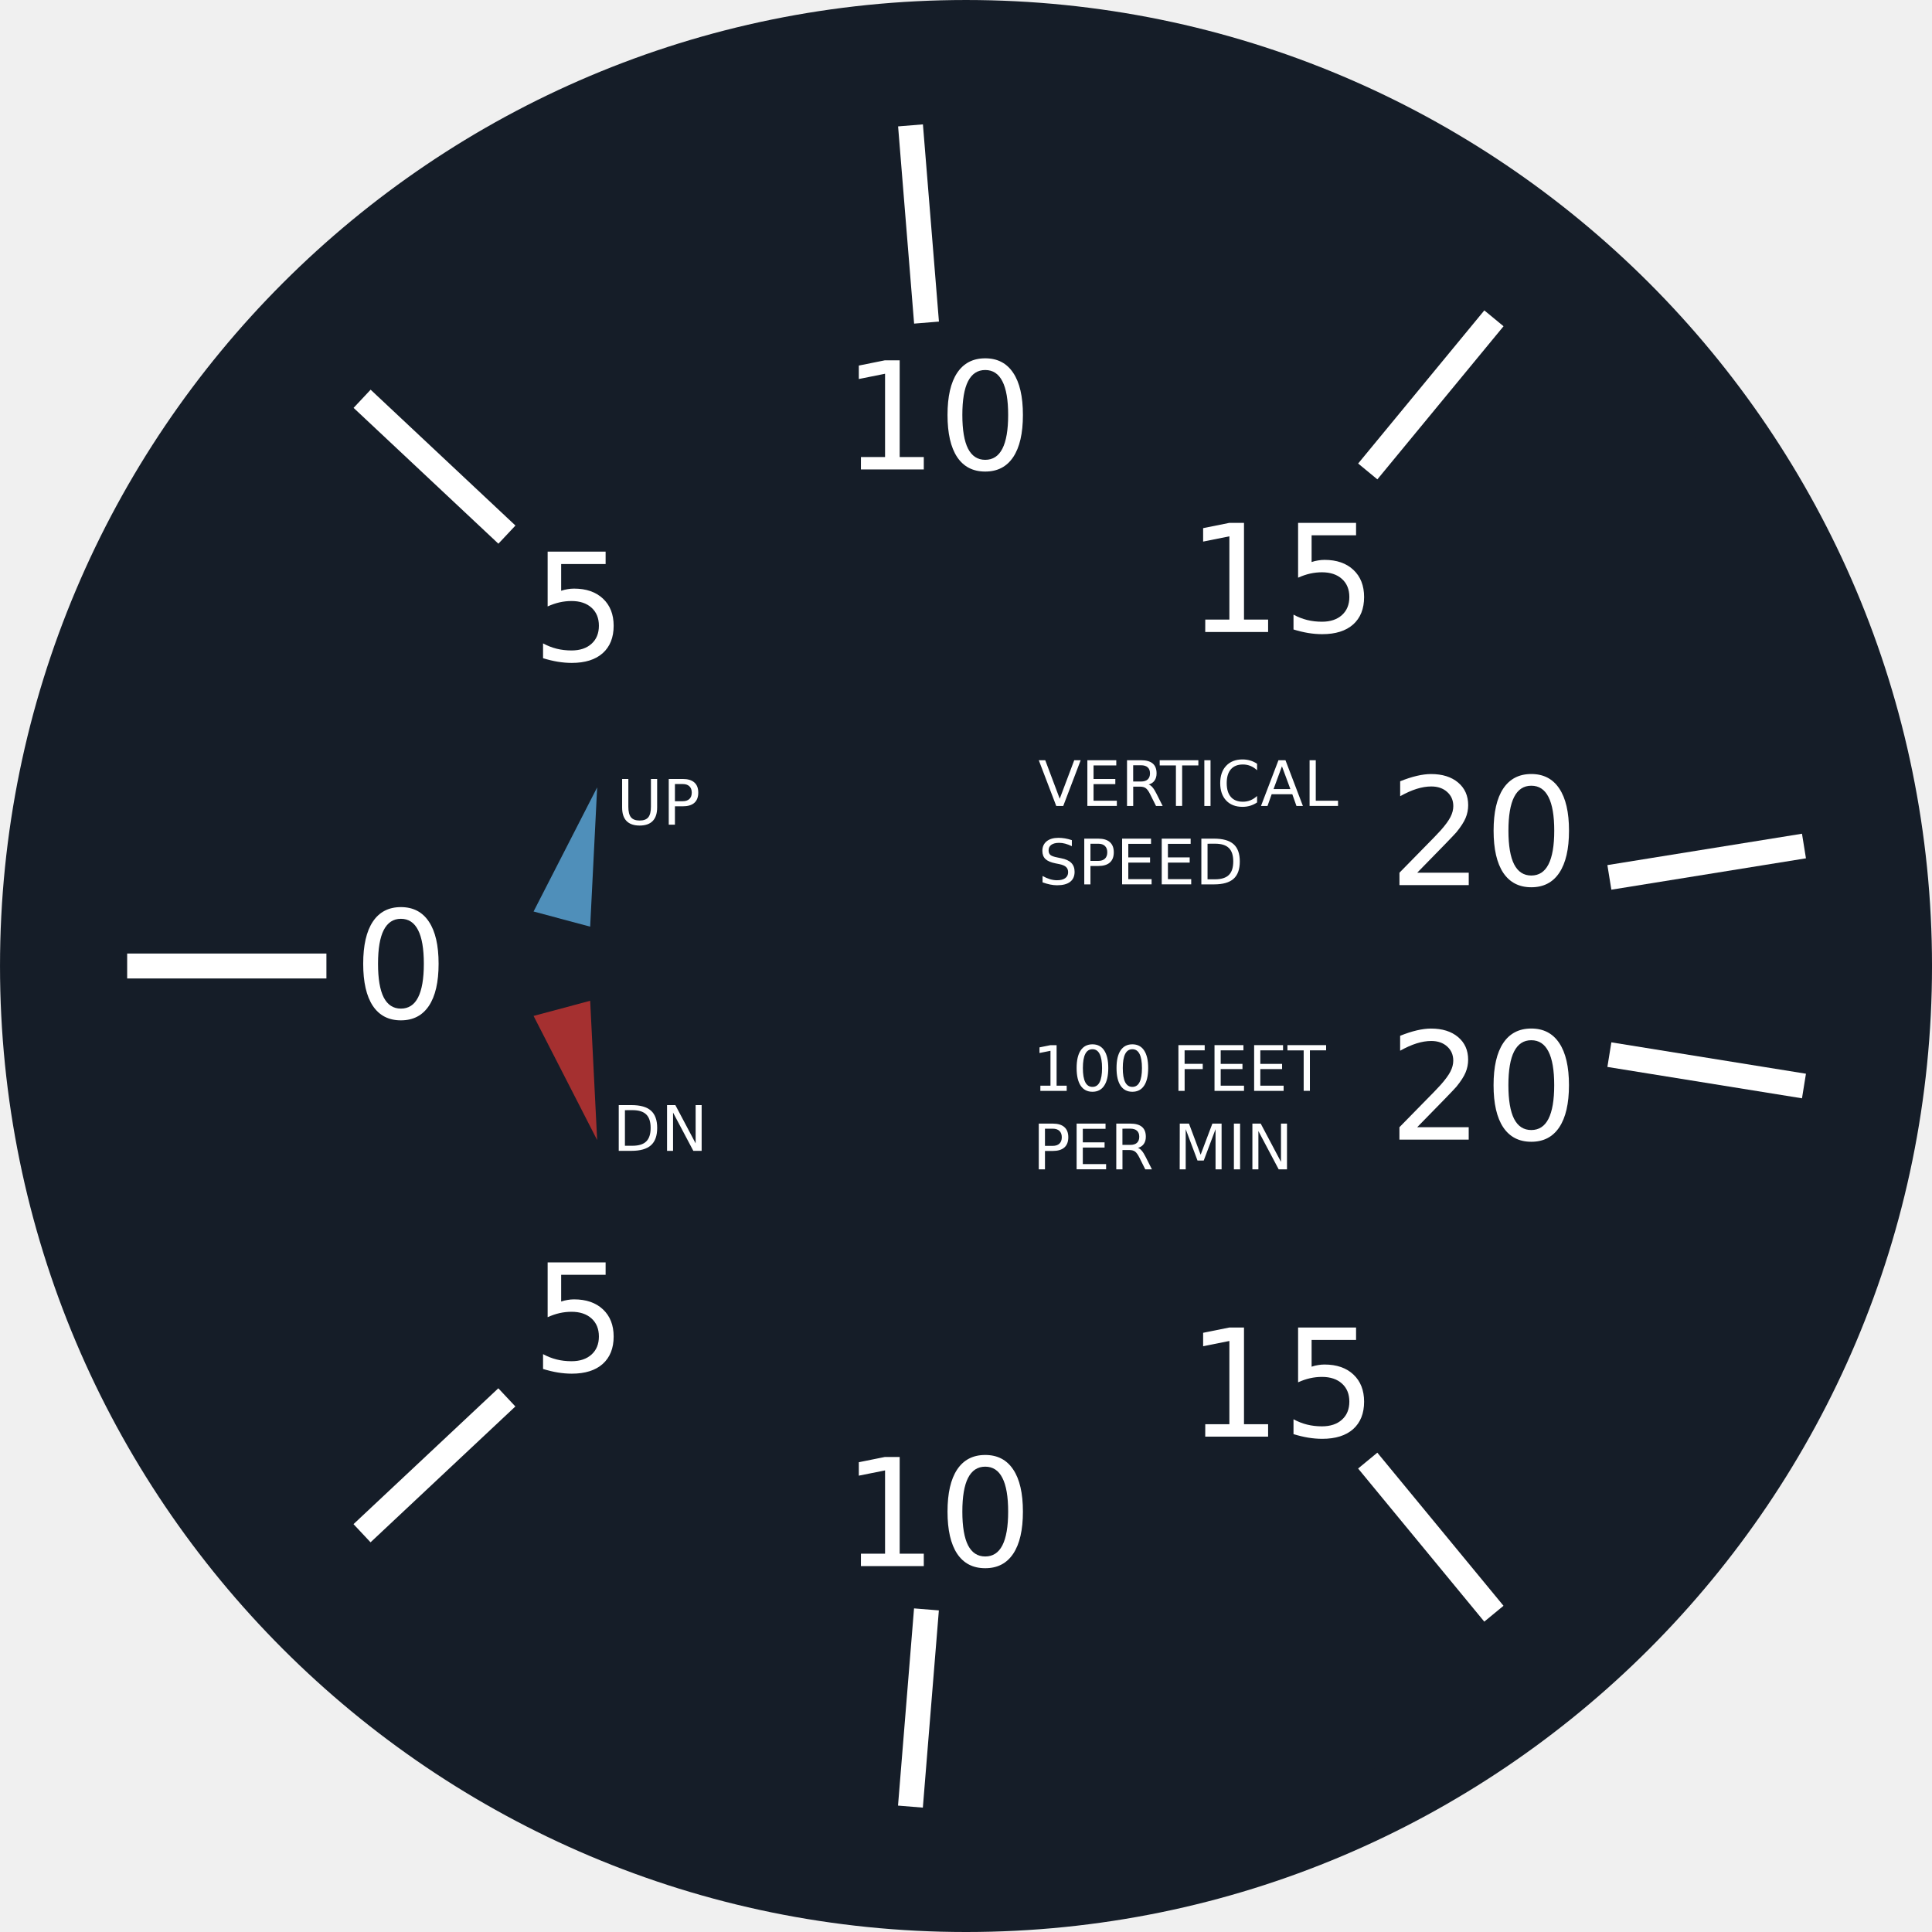
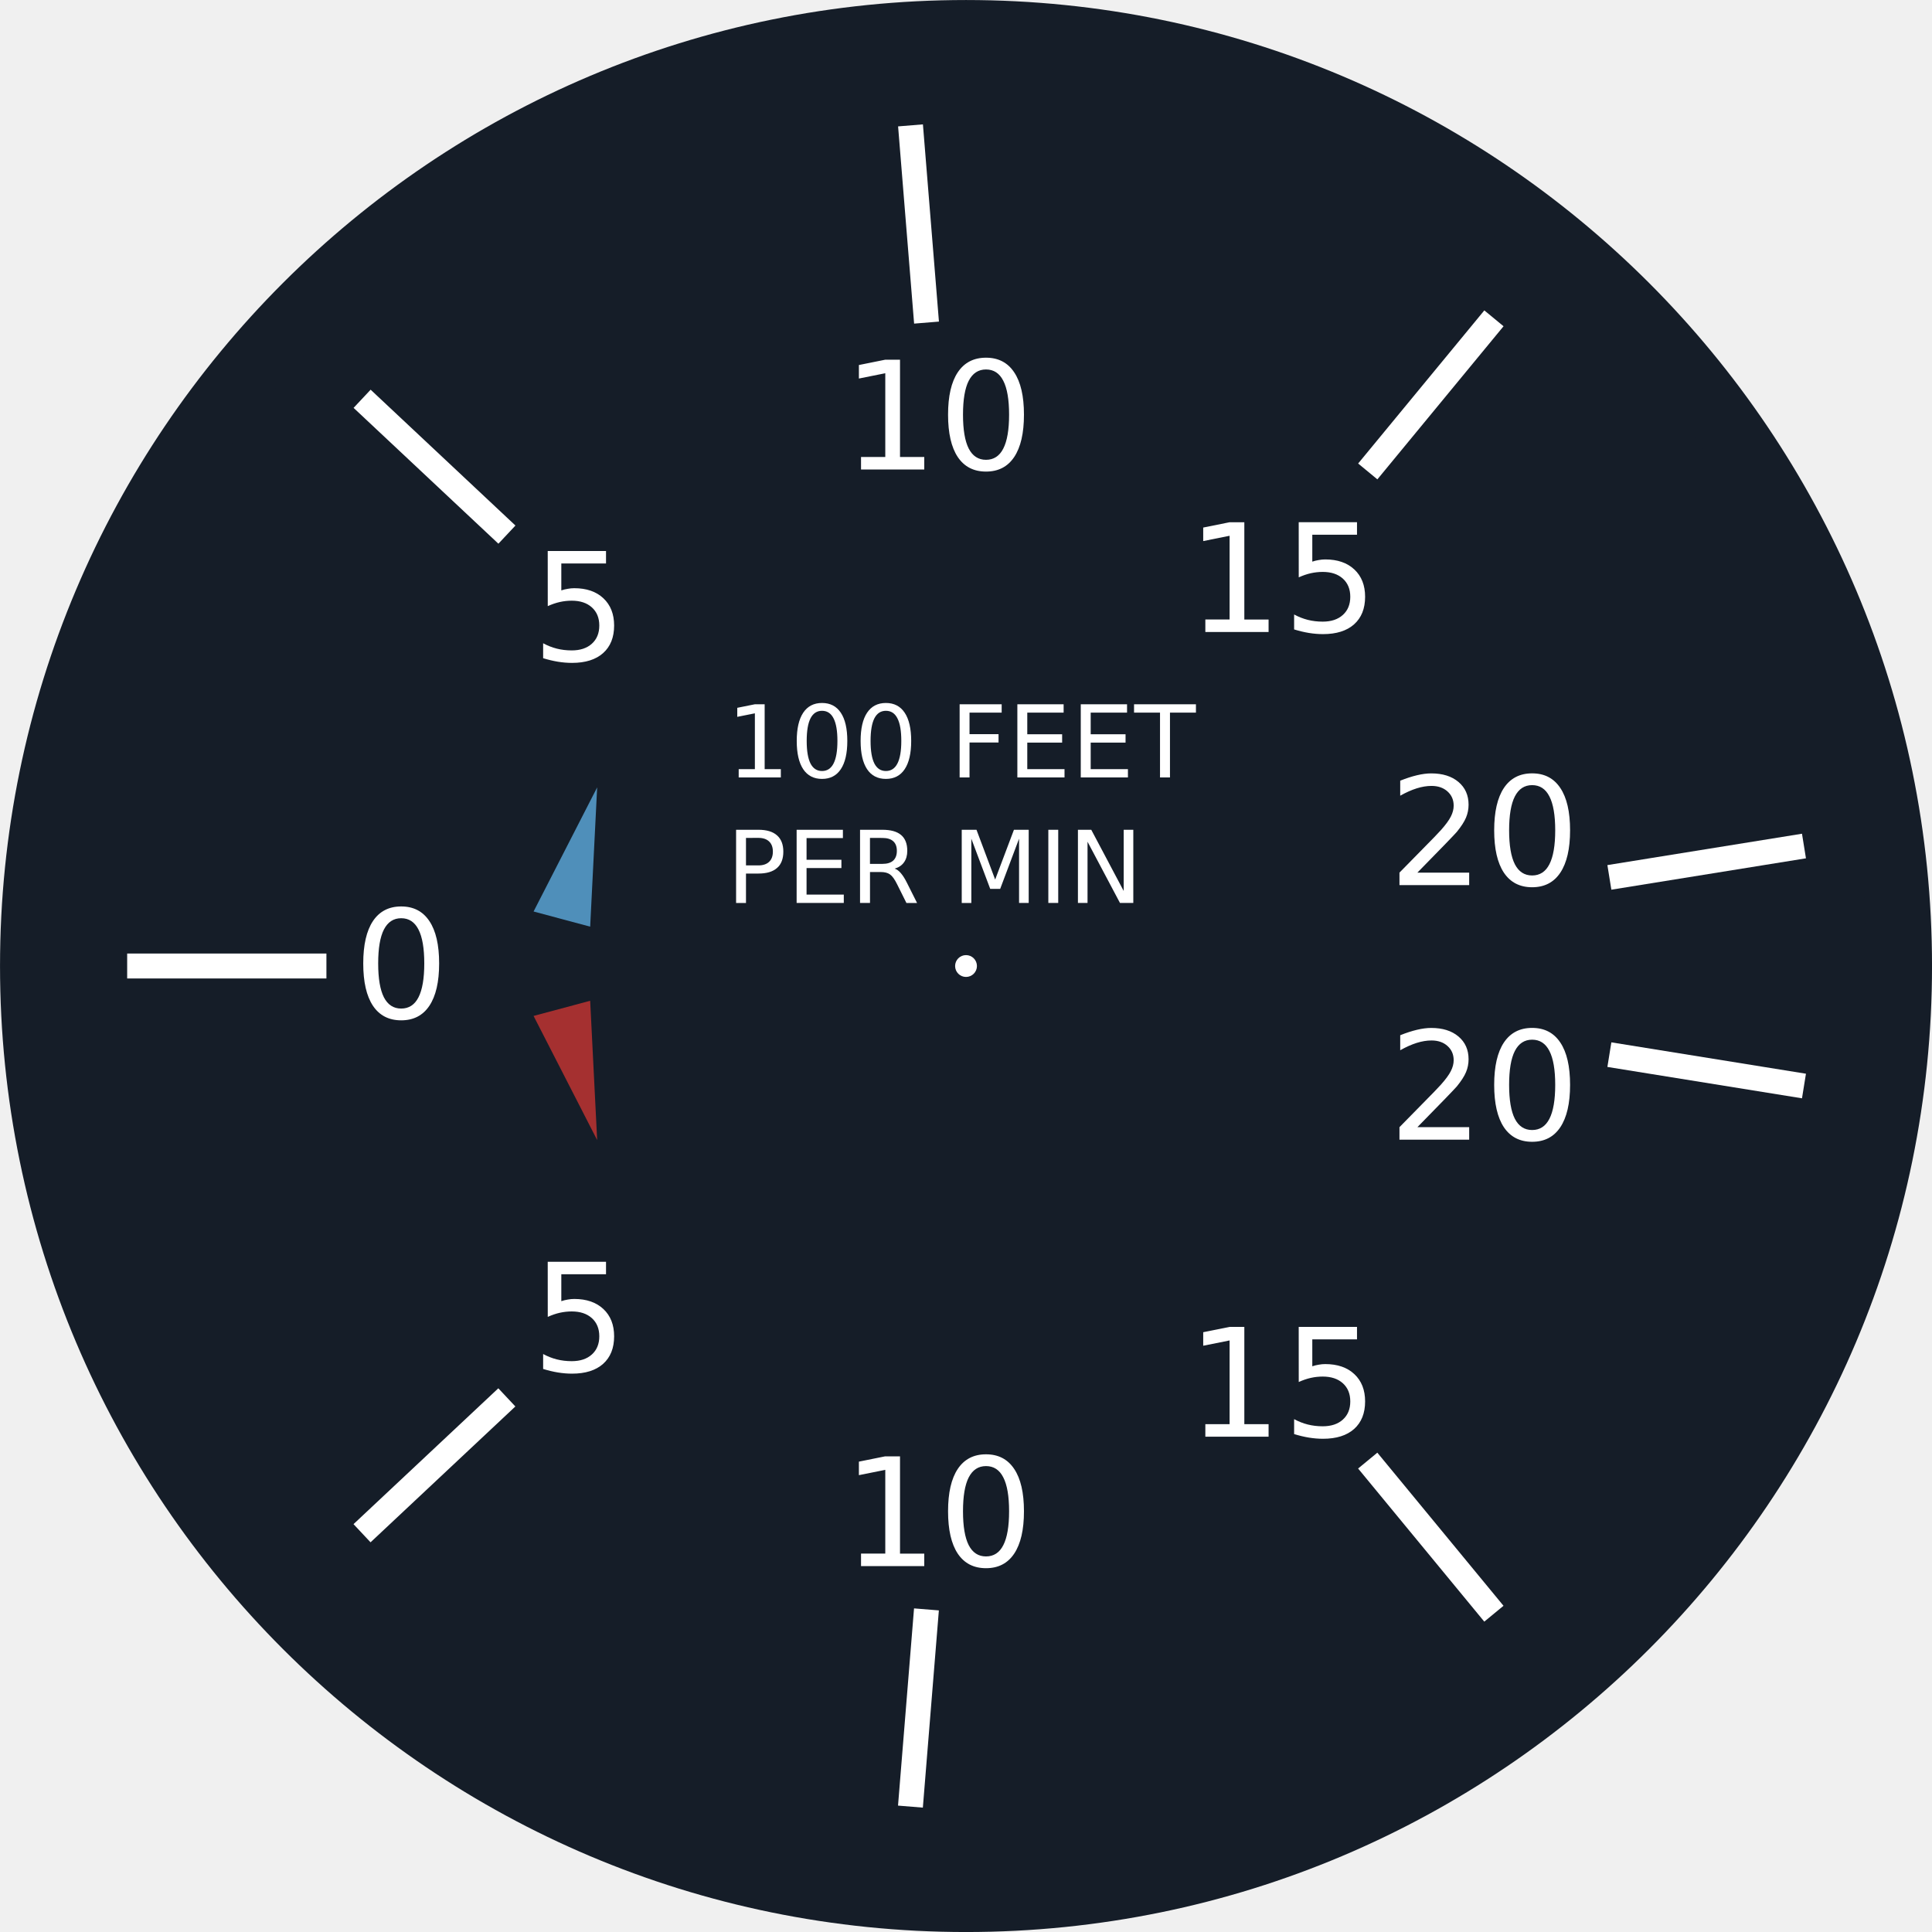
<svg xmlns="http://www.w3.org/2000/svg" width="54.321mm" height="54.321mm" viewBox="0 0 54.321 54.321" version="1.1" id="svg1" xml:space="preserve">
  <defs id="defs1" />
-   <g id="layer3" transform="translate(-260.6712,20.84256)">
-     <circle style="display:inline;fill:#151d28;fill-opacity:1;stroke:#151d28;stroke-width:3.677;stroke-dasharray:none;stroke-opacity:1;paint-order:stroke fill markers" id="path9-0" cx="287.832" cy="6.318" r="25.322" />
-     <path style="display:inline;fill:none;stroke:#ffffff;stroke-width:0.675;stroke-dasharray:none;stroke-opacity:1;paint-order:stroke fill markers" id="path8-9" d="m 274.341,68.887 h -5.397 m -0.967,15.37 -3.924,-3.681 M 253.117,91.665 252.683,86.321 m -15.376,0.117 3.419,-4.149 m -11.821,-10.15 5.273,-0.85 m -5.273,-5.653 5.273,0.85 m 3.128,-15.149 3.419,4.149 m 12.39,-9.377 -0.434,5.344 m 15.294,2.064 -3.924,3.681 m 10.288,11.69 -5.397,-1.9e-5" transform="matrix(-1.03763,0,0,1.03763,548.9112,-65.16133)" />
-     <path d="m 284.878,-7.993 h 0.678 v -2.341 l -0.738,0.148 v -0.378 l 0.734,-0.148 h 0.415 v 2.719 h 0.678 v 0.349 h -1.768 z m 3.494,-2.446 q -0.321,0 -0.483,0.317 -0.16,0.314 -0.16,0.947 0,0.631 0.16,0.947 0.162,0.314 0.483,0.314 0.323,0 0.483,-0.314 0.162,-0.317 0.162,-0.947 0,-0.633 -0.162,-0.947 -0.16,-0.317 -0.483,-0.317 z m 0,-0.329 q 0.516,0 0.787,0.409 0.273,0.407 0.273,1.184 0,0.775 -0.273,1.184 -0.271,0.407 -0.787,0.407 -0.516,0 -0.789,-0.407 -0.271,-0.409 -0.271,-1.184 0,-0.777 0.271,-1.184 0.273,-0.409 0.789,-0.409 z" id="text11-63" style="font-size:4.209px;font-family:'DejaVu Sans';-inkscape-font-specification:'DejaVu Sans';fill:#ffffff;stroke-width:1.326;paint-order:stroke fill markers" aria-label="10" />
-     <path d="m 276.069,-5.333 h 1.63 v 0.349 h -1.25 v 0.752 q 0.09,-0.031 0.181,-0.045 0.09,-0.016 0.181,-0.016 0.514,0 0.814,0.282 0.3,0.282 0.3,0.763 0,0.495 -0.308,0.771 -0.308,0.273 -0.869,0.273 -0.193,0 -0.395,-0.033 -0.199,-0.033 -0.413,-0.099 v -0.417 q 0.185,0.101 0.382,0.15 0.197,0.049 0.417,0.049 0.356,0 0.563,-0.187 0.208,-0.187 0.208,-0.508 0,-0.321 -0.208,-0.508 -0.208,-0.187 -0.563,-0.187 -0.166,0 -0.333,0.037 -0.164,0.037 -0.337,0.115 z" id="text11-6-5" style="font-size:4.209px;font-family:'DejaVu Sans';-inkscape-font-specification:'DejaVu Sans';fill:#ffffff;stroke-width:1.326;paint-order:stroke fill markers" aria-label="5" />
-     <path d="m 271.943,4.991 q -0.321,0 -0.483,0.317 -0.16,0.314 -0.16,0.947 0,0.631 0.16,0.947 0.162,0.314 0.483,0.314 0.323,0 0.483,-0.314 0.162,-0.317 0.162,-0.947 0,-0.633 -0.162,-0.947 -0.16,-0.317 -0.483,-0.317 z m 0,-0.329 q 0.516,0 0.787,0.409 0.273,0.407 0.273,1.184 0,0.775 -0.273,1.184 -0.271,0.407 -0.787,0.407 -0.516,0 -0.789,-0.407 -0.271,-0.409 -0.271,-1.184 0,-0.777 0.271,-1.184 0.273,-0.409 0.789,-0.409 z" id="text11-6-1-1" style="font-size:4.209px;font-family:'DejaVu Sans';-inkscape-font-specification:'DejaVu Sans';fill:#ffffff;stroke-width:1.326;paint-order:stroke fill markers" aria-label="0" />
-     <path d="m 276.069,14.651 h 1.63 v 0.349 h -1.25 v 0.752 q 0.09,-0.031 0.181,-0.045 0.09,-0.016 0.181,-0.016 0.514,0 0.814,0.282 0.3,0.282 0.3,0.763 0,0.495 -0.308,0.771 -0.308,0.273 -0.869,0.273 -0.193,0 -0.395,-0.033 -0.199,-0.033 -0.413,-0.099 v -0.417 q 0.185,0.101 0.382,0.15 0.197,0.049 0.417,0.049 0.356,0 0.563,-0.187 0.208,-0.187 0.208,-0.508 0,-0.321 -0.208,-0.508 -0.208,-0.187 -0.563,-0.187 -0.166,0 -0.333,0.037 -0.164,0.037 -0.337,0.115 z" id="text11-6-1-6-5" style="font-size:4.209px;font-family:'DejaVu Sans';-inkscape-font-specification:'DejaVu Sans';fill:#ffffff;stroke-width:1.326;paint-order:stroke fill markers" aria-label="5" />
-     <path d="m 284.878,22.841 h 0.678 v -2.341 l -0.738,0.148 v -0.378 l 0.734,-0.148 h 0.415 v 2.719 h 0.678 v 0.349 h -1.768 z m 3.494,-2.446 q -0.321,0 -0.483,0.317 -0.16,0.314 -0.16,0.947 0,0.631 0.16,0.947 0.162,0.314 0.483,0.314 0.323,0 0.483,-0.314 0.162,-0.317 0.162,-0.947 0,-0.633 -0.162,-0.947 -0.16,-0.317 -0.483,-0.317 z m 0,-0.329 q 0.516,0 0.787,0.409 0.273,0.407 0.273,1.184 0,0.775 -0.273,1.184 -0.271,0.407 -0.787,0.407 -0.516,0 -0.789,-0.407 -0.271,-0.409 -0.271,-1.184 0,-0.777 0.271,-1.184 0.273,-0.409 0.789,-0.409 z" id="text11-6-1-6-7-8" style="font-size:4.209px;font-family:'DejaVu Sans';-inkscape-font-specification:'DejaVu Sans';fill:#ffffff;stroke-width:1.326;paint-order:stroke fill markers" aria-label="10" />
-     <path d="m 294.559,19.202 h 0.678 v -2.341 l -0.738,0.148 v -0.378 l 0.734,-0.148 h 0.415 v 2.719 h 0.678 v 0.349 h -1.768 z m 2.61,-2.719 h 1.63 v 0.349 h -1.25 v 0.752 q 0.09,-0.031 0.181,-0.045 0.09,-0.016 0.181,-0.016 0.514,0 0.814,0.282 0.3,0.282 0.3,0.763 0,0.495 -0.308,0.771 -0.308,0.273 -0.869,0.273 -0.193,0 -0.395,-0.033 -0.199,-0.033 -0.413,-0.099 V 19.062 q 0.185,0.101 0.382,0.15 0.197,0.049 0.417,0.049 0.356,0 0.563,-0.187 0.208,-0.187 0.208,-0.508 0,-0.321 -0.208,-0.508 -0.208,-0.187 -0.563,-0.187 -0.166,0 -0.333,0.037 -0.164,0.037 -0.337,0.115 z" id="text11-6-1-6-7-4-8" style="font-size:4.209px;font-family:'DejaVu Sans';-inkscape-font-specification:'DejaVu Sans';fill:#ffffff;stroke-width:1.326;paint-order:stroke fill markers" aria-label="15" />
-     <path d="m 300.517,10.851 h 1.449 v 0.349 h -1.948 v -0.349 q 0.236,-0.245 0.643,-0.656 0.409,-0.413 0.514,-0.532 0.199,-0.224 0.277,-0.378 0.08,-0.156 0.08,-0.306 0,-0.245 -0.173,-0.399 -0.171,-0.154 -0.446,-0.154 -0.195,0 -0.413,0.068 -0.216,0.068 -0.462,0.206 V 8.28 q 0.251,-0.101 0.469,-0.152 0.218,-0.051 0.399,-0.051 0.477,0 0.76,0.238 0.284,0.238 0.284,0.637 0,0.189 -0.072,0.36 -0.07,0.169 -0.257,0.399 -0.051,0.06 -0.327,0.345 -0.275,0.284 -0.777,0.795 z m 3.208,-2.446 q -0.321,0 -0.483,0.317 -0.16,0.314 -0.16,0.947 0,0.631 0.16,0.947 0.162,0.314 0.483,0.314 0.323,0 0.483,-0.314 0.162,-0.317 0.162,-0.947 0,-0.633 -0.162,-0.947 -0.16,-0.317 -0.483,-0.317 z m 0,-0.329 q 0.516,0 0.787,0.409 0.273,0.407 0.273,1.184 0,0.775 -0.273,1.184 -0.271,0.407 -0.787,0.407 -0.516,0 -0.789,-0.407 -0.271,-0.409 -0.271,-1.184 0,-0.777 0.271,-1.184 0.273,-0.409 0.789,-0.409 z" id="text11-6-1-6-7-4-0-0" style="font-size:4.209px;font-family:'DejaVu Sans';-inkscape-font-specification:'DejaVu Sans';fill:#ffffff;stroke-width:1.326;paint-order:stroke fill markers" aria-label="20" />
-     <path d="m 300.518,3.695 h 1.449 v 0.349 h -1.948 v -0.349 q 0.236,-0.245 0.643,-0.656 0.409,-0.413 0.514,-0.532 0.199,-0.224 0.277,-0.378 0.08,-0.156 0.08,-0.306 0,-0.245 -0.173,-0.399 -0.171,-0.154 -0.446,-0.154 -0.195,0 -0.413,0.068 -0.216,0.068 -0.462,0.206 V 1.124 q 0.251,-0.101 0.469,-0.152 0.218,-0.051 0.399,-0.051 0.477,0 0.76,0.238 0.284,0.238 0.284,0.637 0,0.189 -0.072,0.36 -0.07,0.169 -0.257,0.399 -0.051,0.06 -0.327,0.345 -0.275,0.284 -0.777,0.795 z m 3.208,-2.446 q -0.321,0 -0.483,0.317 -0.16,0.314 -0.16,0.947 0,0.631 0.16,0.947 0.162,0.314 0.483,0.314 0.323,0 0.483,-0.314 0.162,-0.317 0.162,-0.947 0,-0.633 -0.162,-0.947 -0.16,-0.317 -0.483,-0.317 z m 0,-0.329 q 0.516,0 0.787,0.409 0.273,0.407 0.273,1.184 0,0.775 -0.273,1.184 -0.271,0.407 -0.787,0.407 -0.516,0 -0.789,-0.407 -0.271,-0.409 -0.271,-1.184 0,-0.777 0.271,-1.184 0.273,-0.409 0.789,-0.409 z" id="text11-6-1-6-7-4-0-8-0" style="font-size:4.209px;font-family:'DejaVu Sans';-inkscape-font-specification:'DejaVu Sans';fill:#ffffff;stroke-width:1.326;paint-order:stroke fill markers" aria-label="20" />
-     <path d="m 294.559,-3.422 h 0.678 v -2.341 l -0.738,0.148 v -0.378 l 0.734,-0.148 h 0.415 v 2.719 h 0.678 v 0.349 h -1.768 z m 2.61,-2.719 h 1.63 v 0.349 h -1.25 v 0.752 q 0.09,-0.031 0.181,-0.045 0.09,-0.016 0.181,-0.016 0.514,0 0.814,0.282 0.3,0.282 0.3,0.763 0,0.495 -0.308,0.771 -0.308,0.273 -0.869,0.273 -0.193,0 -0.395,-0.033 -0.199,-0.033 -0.413,-0.099 v -0.417 q 0.185,0.101 0.382,0.15 0.197,0.049 0.417,0.049 0.356,0 0.563,-0.187 0.208,-0.187 0.208,-0.508 0,-0.321 -0.208,-0.508 -0.208,-0.187 -0.563,-0.187 -0.166,0 -0.333,0.037 -0.164,0.037 -0.337,0.115 z" id="text11-6-1-6-7-4-0-8-9-4" style="font-size:4.209px;font-family:'DejaVu Sans';-inkscape-font-specification:'DejaVu Sans';fill:#ffffff;stroke-width:1.326;paint-order:stroke fill markers" aria-label="15" />
-     <path style="display:inline;fill:#4f8fba;fill-opacity:1;stroke:none;stroke-width:1;stroke-dasharray:none;stroke-opacity:1;paint-order:stroke fill markers" id="path11-4" d="m 242.409,64.665 -7.842,0 3.921,-6.792 z" transform="matrix(0.2029139,0.05437062,-0.1460982,0.5452461,237.5239,-43.22626)" />
-     <path style="display:inline;fill:#a53030;fill-opacity:1;stroke:none;stroke-width:1;stroke-dasharray:none;stroke-opacity:1;paint-order:stroke fill markers" id="path11-9-7" d="m 242.409,64.665 -7.842,0 3.921,-6.792 z" transform="matrix(-0.2029139,0.05437062,-0.1460982,-0.5452461,334.3089,29.80033)" />
-     <path d="m 278.163,1.059 h 0.175 v 0.781 q 0,0.207 0.075,0.298 0.075,0.09 0.243,0.09 0.167,0 0.242,-0.09 0.075,-0.091 0.075,-0.298 V 1.059 h 0.175 V 1.861 q 0,0.251 -0.125,0.38 -0.124,0.128 -0.367,0.128 -0.244,0 -0.369,-0.128 -0.124,-0.128 -0.124,-0.38 z m 1.485,0.143 v 0.483 h 0.219 q 0.121,0 0.188,-0.063 0.066,-0.063 0.066,-0.179 0,-0.115 -0.066,-0.178 -0.066,-0.063 -0.188,-0.063 z m -0.174,-0.143 h 0.393 q 0.216,0 0.326,0.098 0.111,0.097 0.111,0.286 0,0.19 -0.111,0.288 -0.11,0.097 -0.326,0.097 h -0.219 v 0.517 h -0.174 z" id="text12-6" style="font-size:1.764px;font-family:'DejaVu Sans';-inkscape-font-specification:'DejaVu Sans';fill:#ffffff;paint-order:stroke fill markers" aria-label="UP" />
-     <path d="m 278.242,10.372 v 1 h 0.21 q 0.266,0 0.389,-0.121 0.124,-0.121 0.124,-0.381 0,-0.258 -0.124,-0.378 -0.123,-0.121 -0.389,-0.121 z m -0.174,-0.143 h 0.357 q 0.374,0 0.549,0.156 0.175,0.155 0.175,0.486 0,0.332 -0.176,0.488 -0.176,0.156 -0.548,0.156 h -0.357 z m 1.358,0 h 0.234 l 0.57,1.076 v -1.076 h 0.169 v 1.286 h -0.234 l -0.57,-1.076 v 1.076 h -0.169 z" id="text12-4-1" style="font-size:1.764px;font-family:'DejaVu Sans';-inkscape-font-specification:'DejaVu Sans';fill:#ffffff;paint-order:stroke fill markers" aria-label="DN" />
-     <g id="text13-5" style="font-size:1.764px;font-family:'DejaVu Sans';-inkscape-font-specification:'DejaVu Sans';fill:#ffffff;paint-order:stroke fill markers" aria-label="VERTICAL&#10;SPEED">
-       <path d="m 290.369,1.818 -0.491,-1.286 h 0.182 l 0.407,1.083 0.408,-1.083 h 0.181 l -0.49,1.286 z m 0.875,-1.286 h 0.813 V 0.678 h -0.639 V 1.059 h 0.612 v 0.146 h -0.612 v 0.466 h 0.655 v 0.146 h -0.829 z m 1.724,0.683 q 0.056,0.019 0.109,0.081 0.053,0.062 0.107,0.171 l 0.177,0.351 h -0.187 l -0.165,-0.33 q -0.064,-0.129 -0.124,-0.171 -0.059,-0.042 -0.163,-0.042 h -0.189 v 0.543 h -0.174 V 0.532 h 0.393 q 0.22,0 0.329,0.092 0.109,0.092 0.109,0.278 0,0.121 -0.057,0.202 -0.056,0.08 -0.164,0.111 z m -0.436,-0.54 V 1.131 h 0.219 q 0.126,0 0.189,-0.058 0.065,-0.059 0.065,-0.171 0,-0.113 -0.065,-0.17 -0.064,-0.058 -0.189,-0.058 z m 0.745,-0.143 h 1.088 V 0.678 h -0.456 v 1.139 h -0.175 V 0.678 h -0.456 z m 1.256,0 h 0.174 V 1.818 h -0.174 z m 1.483,0.099 V 0.814 q -0.088,-0.082 -0.188,-0.122 -0.099,-0.04 -0.211,-0.04 -0.22,0 -0.338,0.135 -0.117,0.134 -0.117,0.389 0,0.254 0.117,0.389 0.117,0.134 0.338,0.134 0.112,0 0.211,-0.04 0.1,-0.04 0.188,-0.122 v 0.182 q -0.091,0.062 -0.194,0.093 -0.102,0.031 -0.215,0.031 -0.292,0 -0.46,-0.178 -0.168,-0.179 -0.168,-0.488 0,-0.31 0.168,-0.488 0.168,-0.179 0.46,-0.179 0.115,0 0.217,0.031 0.102,0.03 0.192,0.091 z m 0.699,0.072 -0.236,0.64 h 0.473 z m -0.098,-0.171 h 0.197 l 0.49,1.286 h -0.181 l -0.117,-0.33 h -0.58 l -0.117,0.33 h -0.183 z m 0.875,0 h 0.174 V 1.671 h 0.626 v 0.146 h -0.8 z" id="path20" />
-       <path d="m 290.808,2.779 v 0.17 q -0.099,-0.047 -0.187,-0.071 -0.088,-0.023 -0.17,-0.023 -0.142,0 -0.22,0.055 -0.077,0.055 -0.077,0.157 0,0.085 0.051,0.129 0.052,0.043 0.195,0.07 l 0.105,0.022 q 0.195,0.037 0.287,0.131 0.093,0.093 0.093,0.25 0,0.187 -0.126,0.283 -0.125,0.096 -0.367,0.096 -0.091,0 -0.195,-0.021 -0.102,-0.021 -0.213,-0.061 V 3.787 q 0.106,0.059 0.208,0.09 0.102,0.03 0.2,0.03 0.149,0 0.23,-0.059 0.081,-0.059 0.081,-0.167 0,-0.095 -0.059,-0.148 -0.058,-0.053 -0.19,-0.08 l -0.106,-0.021 q -0.195,-0.039 -0.282,-0.121 -0.087,-0.083 -0.087,-0.23 0,-0.171 0.12,-0.269 0.121,-0.098 0.332,-0.098 0.09,0 0.184,0.016 0.094,0.016 0.192,0.049 z m 0.523,0.101 v 0.483 h 0.219 q 0.121,0 0.188,-0.063 0.066,-0.063 0.066,-0.179 0,-0.115 -0.066,-0.178 -0.066,-0.063 -0.188,-0.063 z M 291.157,2.737 h 0.393 q 0.216,0 0.326,0.098 0.111,0.097 0.111,0.286 0,0.19 -0.111,0.288 -0.11,0.097 -0.326,0.097 h -0.219 v 0.517 h -0.174 z m 1.064,0 h 0.813 v 0.146 h -0.639 v 0.381 h 0.612 v 0.146 h -0.612 v 0.466 h 0.655 v 0.146 h -0.829 z m 1.114,0 h 0.813 v 0.146 h -0.639 v 0.381 h 0.612 v 0.146 h -0.612 v 0.466 h 0.655 v 0.146 h -0.829 z m 1.288,0.143 v 1 h 0.21 q 0.266,0 0.389,-0.121 0.124,-0.121 0.124,-0.381 0,-0.258 -0.124,-0.378 -0.123,-0.121 -0.389,-0.121 z m -0.174,-0.143 h 0.357 q 0.374,0 0.549,0.156 0.175,0.155 0.175,0.486 0,0.332 -0.176,0.488 -0.176,0.156 -0.548,0.156 h -0.357 z" id="path21" />
-     </g>
-     <g id="text13-8-2" style="font-size:1.764px;font-family:'DejaVu Sans';-inkscape-font-specification:'DejaVu Sans';fill:#ffffff;paint-order:stroke fill markers" aria-label="100 FEET&#10;PER MIN">
-       <path d="m 289.923,9.683 h 0.284 V 8.702 l -0.309,0.062 V 8.606 l 0.307,-0.062 h 0.174 v 1.139 h 0.284 v 0.146 h -0.741 z m 1.464,-1.025 q -0.134,0 -0.202,0.133 -0.067,0.132 -0.067,0.397 0,0.264 0.067,0.397 0.068,0.132 0.202,0.132 0.135,0 0.202,-0.132 0.068,-0.133 0.068,-0.397 0,-0.265 -0.068,-0.397 -0.067,-0.133 -0.202,-0.133 z m 0,-0.138 q 0.216,0 0.33,0.171 0.115,0.171 0.115,0.496 0,0.325 -0.115,0.496 -0.114,0.171 -0.33,0.171 -0.216,0 -0.331,-0.171 -0.114,-0.171 -0.114,-0.496 0,-0.326 0.114,-0.496 0.115,-0.171 0.331,-0.171 z m 1.122,0.138 q -0.134,0 -0.202,0.133 -0.067,0.132 -0.067,0.397 0,0.264 0.067,0.397 0.068,0.132 0.202,0.132 0.135,0 0.202,-0.132 0.068,-0.133 0.068,-0.397 0,-0.265 -0.068,-0.397 -0.067,-0.133 -0.202,-0.133 z m 0,-0.138 q 0.216,0 0.33,0.171 0.115,0.171 0.115,0.496 0,0.325 -0.115,0.496 -0.114,0.171 -0.33,0.171 -0.216,0 -0.331,-0.171 -0.114,-0.171 -0.114,-0.496 0,-0.326 0.114,-0.496 0.115,-0.171 0.331,-0.171 z m 1.295,0.023 h 0.739 v 0.146 h -0.565 V 9.069 h 0.51 V 9.216 H 293.979 v 0.614 h -0.174 z m 1.015,0 h 0.813 v 0.146 h -0.639 v 0.381 h 0.612 v 0.146 h -0.612 V 9.683 h 0.655 v 0.146 h -0.829 z m 1.114,0 h 0.813 v 0.146 h -0.639 v 0.381 h 0.612 v 0.146 h -0.612 V 9.683 h 0.655 v 0.146 h -0.829 z m 0.936,0 h 1.088 v 0.146 h -0.456 v 1.139 h -0.175 V 8.69 h -0.456 z" id="path18" />
-       <path d="m 290.052,10.892 v 0.483 h 0.219 q 0.121,0 0.188,-0.063 0.066,-0.063 0.066,-0.179 0,-0.115 -0.066,-0.178 -0.066,-0.063 -0.188,-0.063 z m -0.174,-0.143 h 0.393 q 0.216,0 0.326,0.098 0.111,0.097 0.111,0.286 0,0.19 -0.111,0.288 -0.11,0.097 -0.326,0.097 h -0.219 v 0.517 h -0.174 z m 1.064,0 h 0.813 v 0.146 h -0.639 v 0.381 h 0.612 v 0.146 h -0.612 v 0.466 h 0.655 v 0.146 h -0.829 z m 1.724,0.683 q 0.056,0.019 0.109,0.081 0.053,0.062 0.107,0.171 l 0.177,0.351 h -0.187 l -0.165,-0.33 q -0.064,-0.129 -0.124,-0.171 -0.059,-0.042 -0.163,-0.042 h -0.189 v 0.543 h -0.174 v -1.286 h 0.393 q 0.22,0 0.329,0.092 0.109,0.092 0.109,0.278 0,0.121 -0.057,0.202 -0.056,0.08 -0.164,0.111 z m -0.436,-0.54 v 0.456 h 0.219 q 0.126,0 0.189,-0.058 0.065,-0.059 0.065,-0.171 0,-0.113 -0.065,-0.17 -0.064,-0.058 -0.189,-0.058 z m 1.612,-0.143 h 0.259 l 0.328,0.875 0.33,-0.875 h 0.259 v 1.286 h -0.17 v -1.129 l -0.332,0.882 h -0.175 l -0.332,-0.882 v 1.129 h -0.169 z m 1.522,0 h 0.174 v 1.286 h -0.174 z m 0.52,0 h 0.234 l 0.57,1.076 v -1.076 h 0.169 v 1.286 h -0.234 l -0.57,-1.076 v 1.076 h -0.169 z" id="path19" />
+   <g id="layer15" transform="translate(-251.2849,95.90414)">
+     <g id="g137" style="display:inline">
+       <circle style="display:inline;fill:#151d28;fill-opacity:1;stroke:#151d28;stroke-width:3.677;stroke-dasharray:none;stroke-opacity:1;paint-order:stroke fill markers" id="circle125" cx="278.446" cy="-68.743" r="25.322" />
+       <path style="display:inline;fill:none;stroke:#ffffff;stroke-width:0.675;stroke-dasharray:none;stroke-opacity:1;paint-order:stroke fill markers" id="path125" d="m 274.341,68.887 h -5.397 m -0.967,15.37 -3.924,-3.681 M 253.117,91.665 252.683,86.321 m -15.376,0.117 3.419,-4.149 m -11.821,-10.15 5.273,-0.85 m -5.273,-5.653 5.273,0.85 m 3.128,-15.149 3.419,4.149 m 12.39,-9.377 -0.434,5.344 m 15.294,2.064 -3.924,3.681 m 10.288,11.69 -5.397,-1.9e-5" transform="matrix(-1.03763,0,0,1.03763,539.5249,-140.2229)" />
+       <path d="m 275.494,-83.056 h 0.682 v -2.354 l -0.742,0.149 v -0.38 l 0.738,-0.149 h 0.418 v 2.735 h 0.682 v 0.351 h -1.778 z m 3.514,-2.46 q -0.322,0 -0.486,0.318 -0.161,0.316 -0.161,0.953 0,0.635 0.161,0.953 0.163,0.316 0.486,0.316 0.325,0 0.486,-0.316 0.163,-0.318 0.163,-0.953 0,-0.637 -0.163,-0.953 -0.161,-0.318 -0.486,-0.318 z m 0,-0.331 q 0.519,0 0.792,0.411 0.275,0.409 0.275,1.191 0,0.779 -0.275,1.191 -0.273,0.409 -0.792,0.409 -0.519,0 -0.794,-0.409 -0.273,-0.411 -0.273,-1.191 0,-0.781 0.273,-1.191 0.275,-0.411 0.794,-0.411 z" id="text125" style="font-size:4.233px;font-family:'DejaVu Sans';-inkscape-font-specification:'DejaVu Sans';fill:#ffffff;stroke-width:1.326;paint-order:stroke fill markers" aria-label="10" />
+       <path d="m 266.685,-80.412 h 1.639 v 0.351 h -1.257 v 0.757 q 0.091,-0.031 0.182,-0.045 0.091,-0.017 0.182,-0.017 0.517,0 0.819,0.283 0.302,0.283 0.302,0.767 0,0.498 -0.31,0.775 -0.31,0.275 -0.874,0.275 -0.194,0 -0.397,-0.033 -0.201,-0.033 -0.415,-0.099 v -0.42 q 0.186,0.101 0.384,0.151 0.198,0.05 0.42,0.05 0.358,0 0.566,-0.188 0.209,-0.188 0.209,-0.511 0,-0.322 -0.209,-0.511 -0.209,-0.188 -0.566,-0.188 -0.167,0 -0.335,0.037 -0.165,0.037 -0.339,0.116 z" id="text126" style="font-size:4.233px;font-family:'DejaVu Sans';-inkscape-font-specification:'DejaVu Sans';fill:#ffffff;stroke-width:1.326;paint-order:stroke fill markers" aria-label="5" />
+       <path d="m 262.565,-70.087 q -0.322,0 -0.486,0.318 -0.161,0.316 -0.161,0.953 0,0.635 0.161,0.953 0.163,0.316 0.486,0.316 0.325,0 0.486,-0.316 0.163,-0.318 0.163,-0.953 0,-0.637 -0.163,-0.953 -0.161,-0.318 -0.486,-0.318 z m 0,-0.331 q 0.519,0 0.792,0.411 0.275,0.409 0.275,1.191 0,0.779 -0.275,1.191 -0.273,0.409 -0.792,0.409 -0.519,0 -0.794,-0.409 -0.273,-0.411 -0.273,-1.191 0,-0.781 0.273,-1.191 0.275,-0.411 0.794,-0.411 z" id="text127" style="font-size:4.233px;font-family:'DejaVu Sans';-inkscape-font-specification:'DejaVu Sans';fill:#ffffff;stroke-width:1.326;paint-order:stroke fill markers" aria-label="0" />
+       <path d="m 266.685,-60.428 h 1.639 v 0.351 h -1.257 v 0.757 q 0.091,-0.031 0.182,-0.045 0.091,-0.017 0.182,-0.017 0.517,0 0.819,0.283 0.302,0.283 0.302,0.767 0,0.498 -0.31,0.775 -0.31,0.275 -0.874,0.275 -0.194,0 -0.397,-0.033 -0.201,-0.033 -0.415,-0.099 v -0.42 q 0.186,0.101 0.384,0.151 0.198,0.05 0.42,0.05 0.358,0 0.566,-0.188 0.209,-0.188 0.209,-0.511 0,-0.322 -0.209,-0.511 -0.209,-0.188 -0.566,-0.188 -0.167,0 -0.335,0.037 -0.165,0.037 -0.339,0.116 z" id="text128" style="font-size:4.233px;font-family:'DejaVu Sans';-inkscape-font-specification:'DejaVu Sans';fill:#ffffff;stroke-width:1.326;paint-order:stroke fill markers" aria-label="5" />
+       <path d="m 275.494,-52.223 h 0.682 v -2.354 l -0.742,0.149 v -0.38 l 0.738,-0.149 h 0.418 v 2.735 h 0.682 v 0.351 h -1.778 z m 3.514,-2.46 q -0.322,0 -0.486,0.318 -0.161,0.316 -0.161,0.953 0,0.635 0.161,0.953 0.163,0.316 0.486,0.316 0.325,0 0.486,-0.316 0.163,-0.318 0.163,-0.953 0,-0.637 -0.163,-0.953 -0.161,-0.318 -0.486,-0.318 z m 0,-0.331 q 0.519,0 0.792,0.411 0.275,0.409 0.275,1.191 0,0.779 -0.275,1.191 -0.273,0.409 -0.792,0.409 -0.519,0 -0.794,-0.409 -0.273,-0.411 -0.273,-1.191 0,-0.781 0.273,-1.191 0.275,-0.411 0.794,-0.411 z" id="text129" style="font-size:4.233px;font-family:'DejaVu Sans';-inkscape-font-specification:'DejaVu Sans';fill:#ffffff;stroke-width:1.326;paint-order:stroke fill markers" aria-label="10" />
+       <path d="m 285.175,-55.862 h 0.682 v -2.354 l -0.742,0.149 v -0.38 l 0.738,-0.149 h 0.418 v 2.735 h 0.682 v 0.351 h -1.778 z m 2.625,-2.735 h 1.639 v 0.351 h -1.257 v 0.757 q 0.091,-0.031 0.182,-0.045 0.091,-0.017 0.182,-0.017 0.517,0 0.819,0.283 0.302,0.283 0.302,0.767 0,0.498 -0.31,0.775 -0.31,0.275 -0.874,0.275 -0.194,0 -0.397,-0.033 -0.201,-0.033 -0.415,-0.099 v -0.42 q 0.186,0.101 0.384,0.151 0.198,0.05 0.42,0.05 0.358,0 0.566,-0.188 0.209,-0.188 0.209,-0.511 0,-0.322 -0.209,-0.511 -0.209,-0.188 -0.566,-0.188 -0.167,0 -0.335,0.037 -0.165,0.037 -0.339,0.116 z" id="text130" style="font-size:4.233px;font-family:'DejaVu Sans';-inkscape-font-specification:'DejaVu Sans';fill:#ffffff;stroke-width:1.326;paint-order:stroke fill markers" aria-label="15" />
+       <path d="m 291.136,-64.212 h 1.457 v 0.351 h -1.96 v -0.351 q 0.238,-0.246 0.647,-0.659 0.411,-0.415 0.517,-0.535 0.201,-0.225 0.279,-0.38 0.081,-0.157 0.081,-0.308 0,-0.246 -0.174,-0.401 -0.172,-0.155 -0.449,-0.155 -0.196,0 -0.415,0.068 -0.217,0.068 -0.465,0.207 v -0.422 q 0.252,-0.101 0.471,-0.153 0.219,-0.052 0.401,-0.052 0.48,0 0.765,0.24 0.285,0.24 0.285,0.641 0,0.19 -0.072,0.362 -0.07,0.169 -0.258,0.401 -0.052,0.06 -0.329,0.347 -0.277,0.285 -0.781,0.8 z m 3.227,-2.46 q -0.322,0 -0.486,0.318 -0.161,0.316 -0.161,0.953 0,0.635 0.161,0.953 0.163,0.316 0.486,0.316 0.325,0 0.486,-0.316 0.163,-0.318 0.163,-0.953 0,-0.637 -0.163,-0.953 -0.161,-0.318 -0.486,-0.318 z m 0,-0.331 q 0.519,0 0.792,0.411 0.275,0.409 0.275,1.191 0,0.779 -0.275,1.191 -0.273,0.409 -0.792,0.409 -0.519,0 -0.794,-0.409 -0.273,-0.411 -0.273,-1.191 0,-0.781 0.273,-1.191 0.275,-0.411 0.794,-0.411 z" id="text131" style="font-size:4.233px;font-family:'DejaVu Sans';-inkscape-font-specification:'DejaVu Sans';fill:#ffffff;stroke-width:1.326;paint-order:stroke fill markers" aria-label="20" />
+       <path d="m 291.136,-71.369 h 1.457 v 0.351 h -1.96 v -0.351 q 0.238,-0.246 0.647,-0.659 0.411,-0.415 0.517,-0.535 0.201,-0.225 0.279,-0.38 0.081,-0.157 0.081,-0.308 0,-0.246 -0.174,-0.401 -0.172,-0.155 -0.449,-0.155 -0.196,0 -0.415,0.068 -0.217,0.068 -0.465,0.207 v -0.422 q 0.252,-0.101 0.471,-0.153 0.219,-0.052 0.401,-0.052 0.48,0 0.765,0.24 0.285,0.24 0.285,0.641 0,0.19 -0.072,0.362 -0.07,0.169 -0.258,0.401 -0.052,0.06 -0.329,0.347 -0.277,0.285 -0.781,0.8 z m 3.227,-2.46 q -0.322,0 -0.486,0.318 -0.161,0.316 -0.161,0.953 0,0.635 0.161,0.953 0.163,0.316 0.486,0.316 0.325,0 0.486,-0.316 0.163,-0.318 0.163,-0.953 0,-0.637 -0.163,-0.953 -0.161,-0.318 -0.486,-0.318 z m 0,-0.331 q 0.519,0 0.792,0.411 0.275,0.409 0.275,1.191 0,0.779 -0.275,1.191 -0.273,0.409 -0.792,0.409 -0.519,0 -0.794,-0.409 -0.273,-0.411 -0.273,-1.191 0,-0.781 0.273,-1.191 0.275,-0.411 0.794,-0.411 z" id="text132" style="font-size:4.233px;font-family:'DejaVu Sans';-inkscape-font-specification:'DejaVu Sans';fill:#ffffff;stroke-width:1.326;paint-order:stroke fill markers" aria-label="20" />
+       <path d="m 285.175,-78.486 h 0.682 v -2.354 l -0.742,0.149 v -0.38 l 0.738,-0.149 h 0.418 v 2.735 h 0.682 v 0.351 h -1.778 z m 2.625,-2.735 h 1.639 v 0.351 h -1.257 v 0.757 q 0.091,-0.031 0.182,-0.045 0.091,-0.017 0.182,-0.017 0.517,0 0.819,0.283 0.302,0.283 0.302,0.767 0,0.498 -0.31,0.775 -0.31,0.275 -0.874,0.275 -0.194,0 -0.397,-0.033 -0.201,-0.033 -0.415,-0.099 v -0.42 q 0.186,0.101 0.384,0.151 0.198,0.05 0.42,0.05 0.358,0 0.566,-0.188 0.209,-0.188 0.209,-0.511 0,-0.322 -0.209,-0.511 -0.209,-0.188 -0.566,-0.188 -0.167,0 -0.335,0.037 -0.165,0.037 -0.339,0.116 z" id="text133" style="font-size:4.233px;font-family:'DejaVu Sans';-inkscape-font-specification:'DejaVu Sans';fill:#ffffff;stroke-width:1.326;paint-order:stroke fill markers" aria-label="15" />
+       <path style="display:inline;fill:#4f8fba;fill-opacity:1;stroke:none;stroke-width:1;stroke-dasharray:none;stroke-opacity:1;paint-order:stroke fill markers" id="path133" d="m 242.409,64.665 -7.842,0 3.921,-6.792 z" transform="matrix(0.2029139,0.05437062,-0.1460982,0.5452461,228.1377,-118.2878)" />
+       <path style="display:inline;fill:#a53030;fill-opacity:1;stroke:none;stroke-width:1;stroke-dasharray:none;stroke-opacity:1;paint-order:stroke fill markers" id="path134" d="m 242.409,64.665 -7.842,0 3.921,-6.792 z" transform="matrix(-0.2029139,0.05437062,-0.1460982,-0.5452461,324.9227,-45.26125)" />
+       <circle style="display:inline;fill:#ffffff;fill-opacity:1;stroke:none;stroke-width:0.08;stroke-dasharray:none;stroke-opacity:1;paint-order:stroke fill markers" id="circle137" cx="278.446" cy="-68.743" r="0.307" />
+       <g id="text137" style="font-size:2.822px;font-family:'DejaVu Sans';-inkscape-font-specification:'DejaVu Sans';fill:#ffffff;paint-order:stroke fill markers" aria-label="100 FEET&#10;PER MIN" transform="translate(1.163344,-79.86597)">
+         <path d="m 270.891,5.587 h 0.455 V 4.018 l -0.495,0.099 V 3.863 l 0.492,-0.099 h 0.278 V 5.587 h 0.455 v 0.234 h -1.185 z m 2.343,-1.64 q -0.215,0 -0.324,0.212 -0.107,0.211 -0.107,0.635 0,0.423 0.107,0.635 0.109,0.211 0.324,0.211 0.216,0 0.324,-0.211 0.109,-0.212 0.109,-0.635 0,-0.424 -0.109,-0.635 -0.107,-0.212 -0.324,-0.212 z m 0,-0.22 q 0.346,0 0.528,0.274 0.183,0.273 0.183,0.794 0,0.52 -0.183,0.794 -0.182,0.273 -0.528,0.273 -0.346,0 -0.529,-0.273 -0.182,-0.274 -0.182,-0.794 0,-0.521 0.182,-0.794 0.183,-0.274 0.529,-0.274 z m 1.796,0.22 q -0.215,0 -0.324,0.212 -0.107,0.211 -0.107,0.635 0,0.423 0.107,0.635 0.109,0.211 0.324,0.211 0.216,0 0.324,-0.211 0.109,-0.212 0.109,-0.635 0,-0.424 -0.109,-0.635 -0.107,-0.212 -0.324,-0.212 z m 0,-0.22 q 0.346,0 0.528,0.274 0.183,0.273 0.183,0.794 0,0.52 -0.183,0.794 -0.182,0.273 -0.528,0.273 -0.346,0 -0.529,-0.273 -0.182,-0.274 -0.182,-0.794 0,-0.521 0.182,-0.794 0.183,-0.274 0.529,-0.274 z m 2.073,0.037 h 1.182 v 0.234 h -0.904 v 0.606 h 0.816 v 0.234 h -0.816 v 0.983 h -0.278 z m 1.623,0 h 1.301 v 0.234 h -1.022 v 0.609 h 0.98 v 0.234 h -0.98 v 0.746 h 1.047 v 0.234 h -1.326 z m 1.783,0 h 1.301 v 0.234 h -1.022 v 0.609 h 0.98 v 0.234 h -0.98 v 0.746 h 1.047 v 0.234 h -1.326 z m 1.498,0 h 1.74 v 0.234 h -0.73 v 1.823 h -0.28 V 3.998 h -0.73 z" id="path138" />
+         <path d="m 271.096,7.521 v 0.773 h 0.35 q 0.194,0 0.3,-0.101 0.106,-0.101 0.106,-0.287 0,-0.185 -0.106,-0.285 -0.106,-0.101 -0.3,-0.101 z m -0.278,-0.229 h 0.628 q 0.346,0 0.522,0.157 0.178,0.156 0.178,0.458 0,0.305 -0.178,0.46 -0.176,0.156 -0.522,0.156 h -0.35 v 0.827 h -0.278 z m 1.702,0 h 1.301 v 0.234 h -1.022 V 8.135 h 0.98 v 0.234 h -0.98 v 0.746 h 1.047 v 0.234 h -1.326 z m 2.759,1.093 q 0.09,0.03 0.174,0.13 0.085,0.099 0.171,0.273 l 0.282,0.562 h -0.299 l -0.263,-0.528 q -0.102,-0.207 -0.198,-0.274 -0.095,-0.068 -0.26,-0.068 h -0.303 V 9.349 H 274.303 V 7.292 h 0.628 q 0.353,0 0.526,0.147 0.174,0.147 0.174,0.445 0,0.194 -0.091,0.322 -0.09,0.128 -0.262,0.178 z m -0.697,-0.864 v 0.73 h 0.35 q 0.201,0 0.303,-0.092 0.103,-0.094 0.103,-0.274 0,-0.181 -0.103,-0.271 -0.102,-0.092 -0.303,-0.092 z m 2.58,-0.229 h 0.415 l 0.525,1.4 0.528,-1.4 h 0.415 v 2.057 h -0.271 V 7.543 l -0.531,1.411 h -0.28 l -0.531,-1.411 v 1.807 h -0.27 z m 2.435,0 h 0.278 v 2.057 h -0.278 z m 0.832,0 h 0.375 l 0.912,1.721 V 7.292 h 0.27 v 2.057 h -0.375 l -0.912,-1.721 v 1.721 h -0.27 z" id="path139" />
+       </g>
    </g>
  </g>
</svg>
